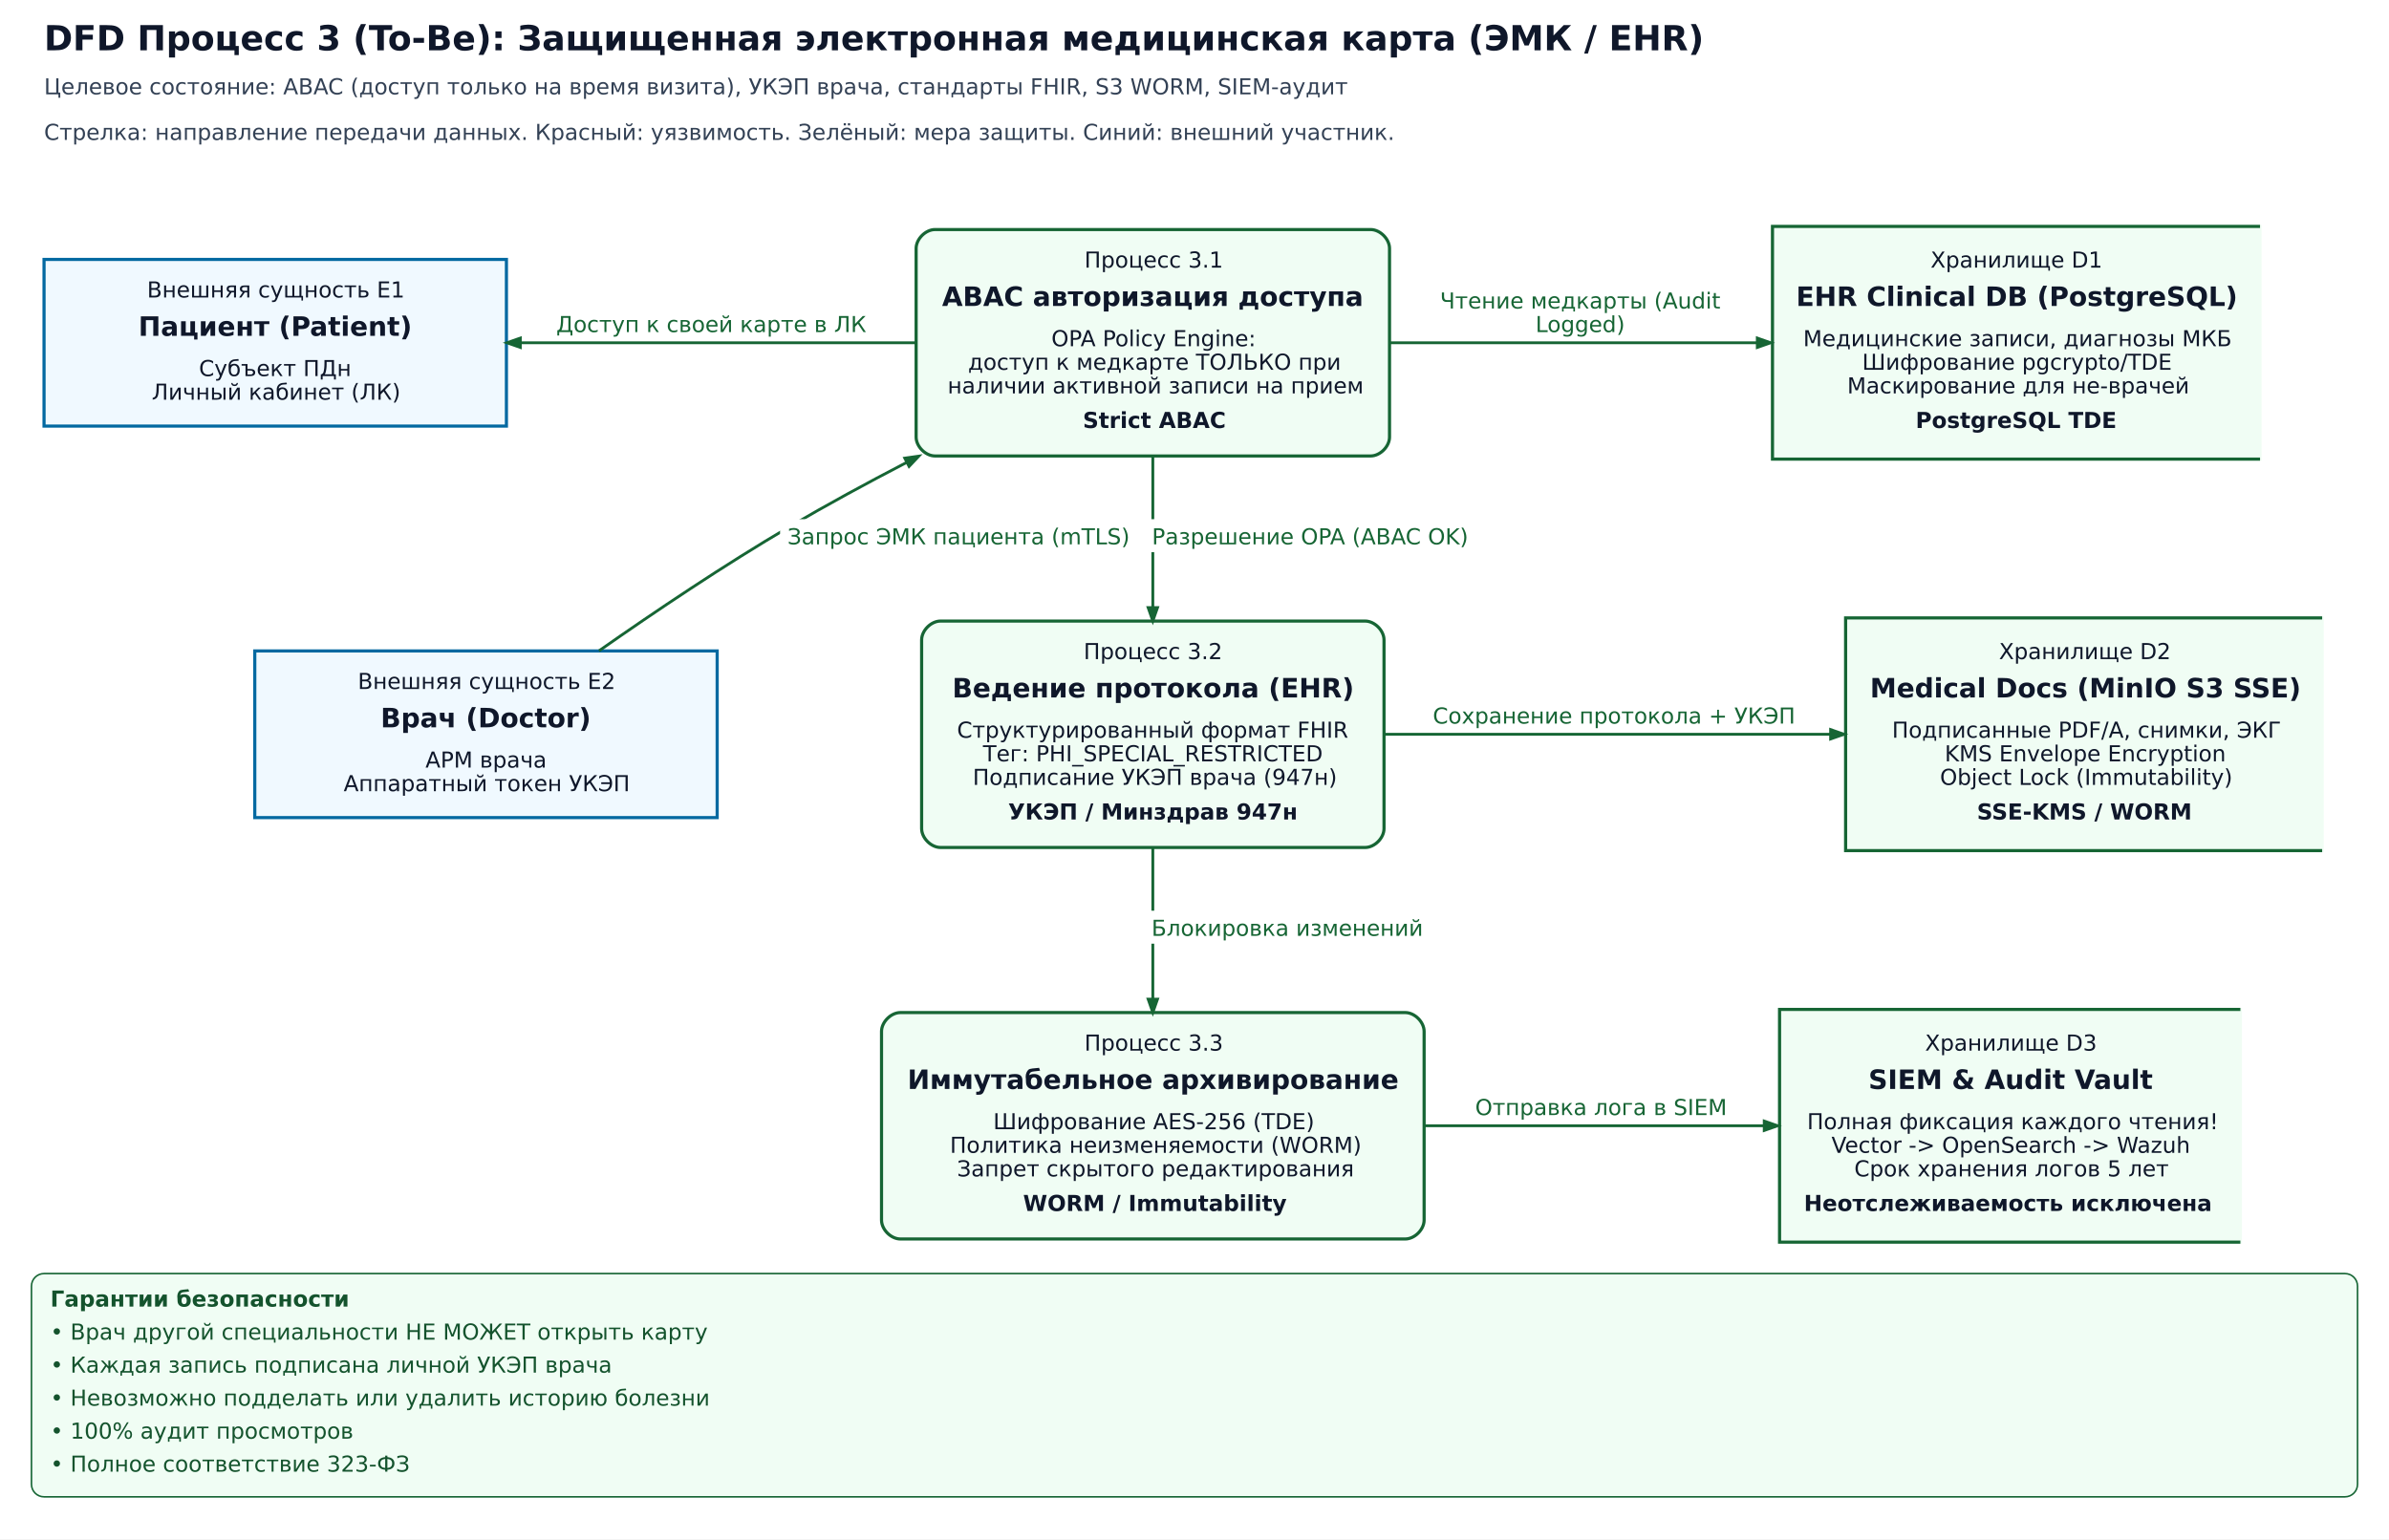
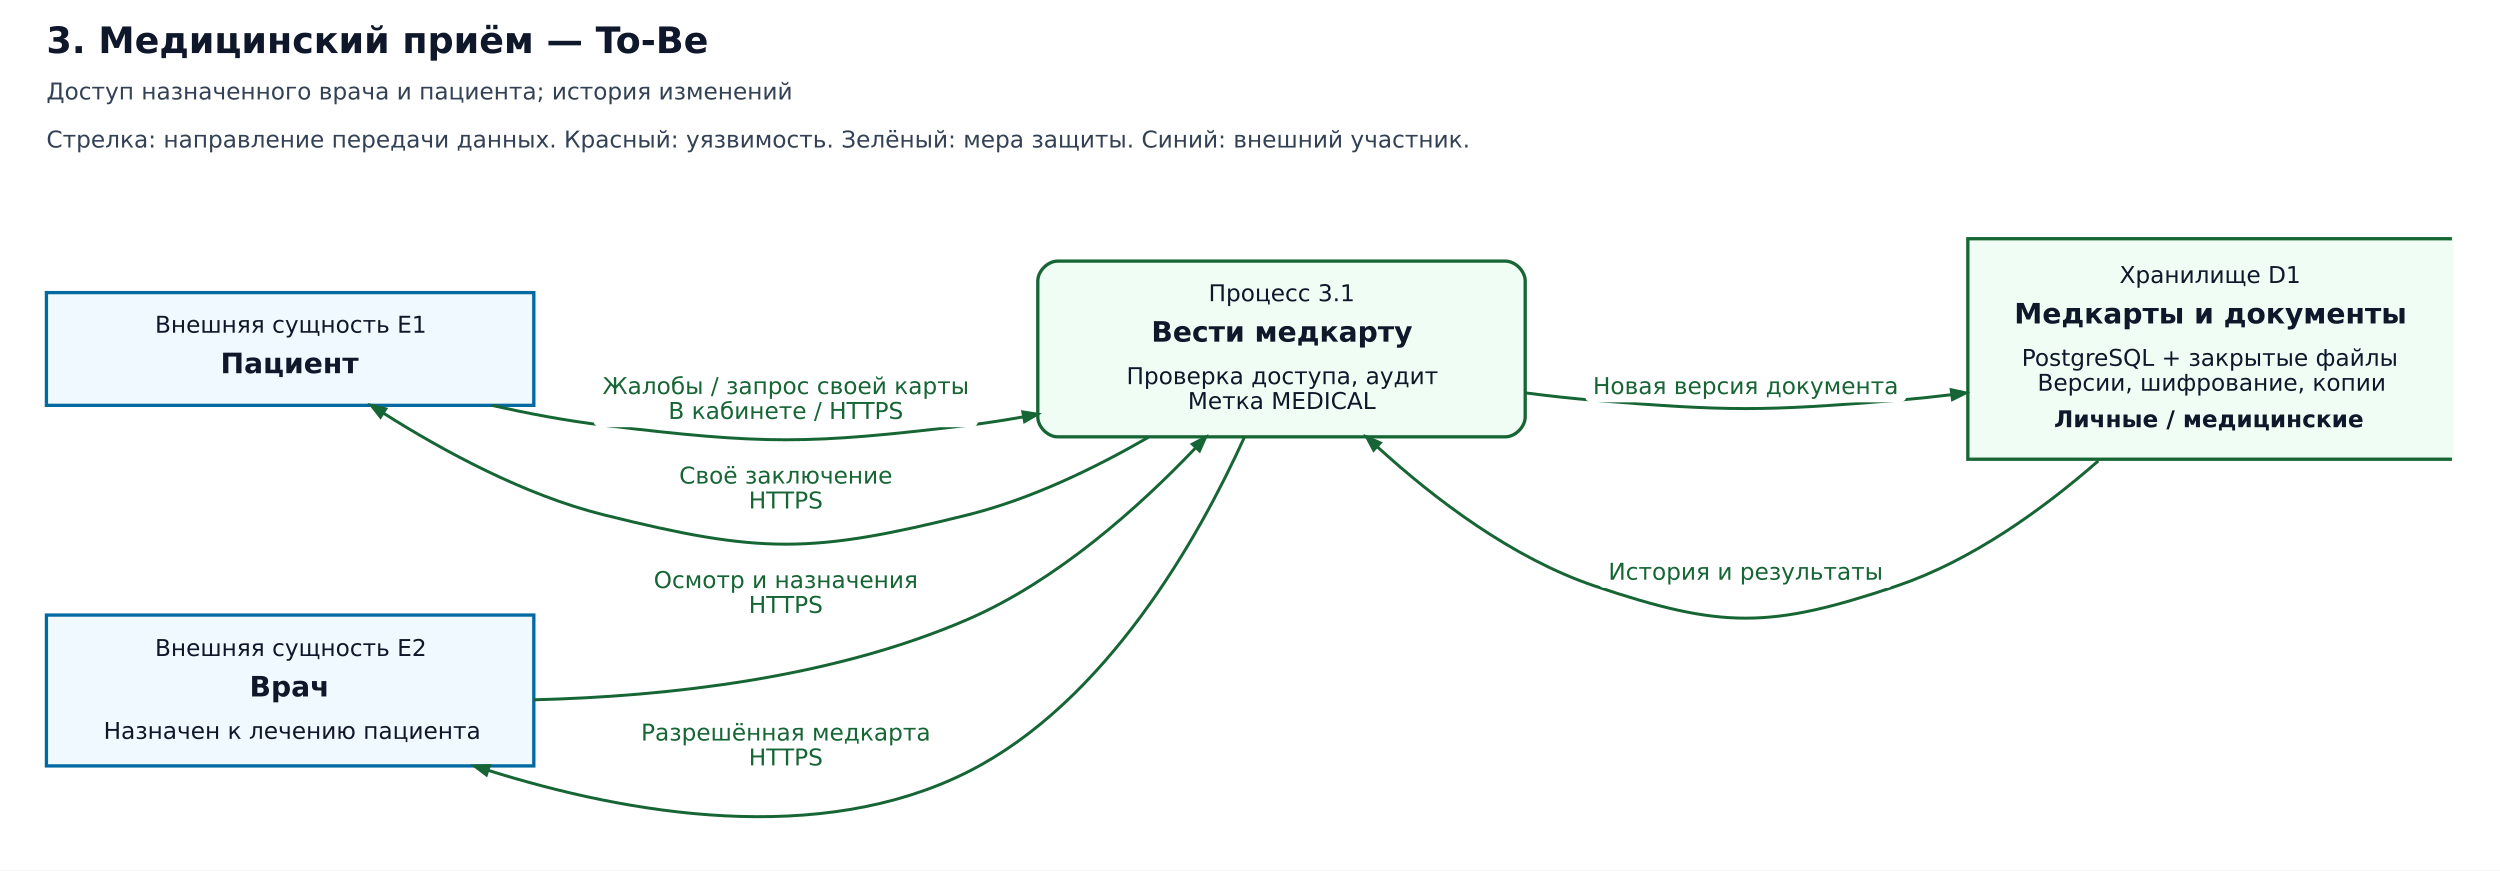
- <svg xmlns="http://www.w3.org/2000/svg" width="1519" height="979" viewBox="0 0 1519 979" role="img" aria-labelledby="title description">
-   <rect width="1519" height="979" fill="white" />
-   <text x="28" y="32" font-family="DejaVu Sans" font-size="22" fill="#0f172a" font-weight="700">DFD Процесс 3 (To-Be): Защищенная электронная медицинская карта (ЭМК / EHR)</text>
-   <text x="28" y="60" font-family="DejaVu Sans" font-size="14" fill="#334155" font-weight="400">Целевое состояние: ABAC (доступ только на время визита), УКЭП врача, стандарты FHIR, S3 WORM, SIEM-аудит</text>
+ <svg xmlns="http://www.w3.org/2000/svg" width="1508" height="525" viewBox="0 0 1508 525" role="img" aria-labelledby="title description">
+   <rect width="1508" height="525" fill="white" />
+   <text x="28" y="32" font-family="DejaVu Sans" font-size="22" fill="#0f172a" font-weight="700">3. Медицинский приём — To-Be</text>
+   <text x="28" y="60" font-family="DejaVu Sans" font-size="14" fill="#334155" font-weight="400">Доступ назначенного врача и пациента; история изменений</text>
  <text x="28" y="89" font-family="DejaVu Sans" font-size="14" fill="#334155" font-weight="400">Стрелка: направление передачи данных. Красный: уязвимость. Зелёный: мера защиты. Синий: внешний участник.</text>
-   <g id="graph0" class="graph" transform="translate(28,791.0)">
-     <polygon fill="white" stroke="transparent" points="-8.64,8.64 -8.64,-656.64 1471.64,-656.64 1471.64,8.64 -8.64,8.64" />
+   <g id="graph0" class="graph" transform="translate(28,492.82)">
+     <polygon fill="white" stroke="transparent" points="-8.64,8.64 -8.64,-358.46 1460.64,-358.46 1460.64,8.64 -8.64,8.64" />
    <g id="node1" class="node">
-       <polygon fill="#f0f9ff" stroke="#0369a1" stroke-width="2" points="294,-626 0,-626 0,-520 294,-520 294,-626" />
-       <text text-anchor="start" x="65.5" y="-601.8" font-family="DejaVu Sans" font-size="14.00" fill="#0f172a">Внешняя сущность E1</text>
-       <text text-anchor="start" x="60" y="-577.4" font-family="DejaVu Sans" font-weight="bold" font-size="17.00" fill="#0f172a">Пациент (Patient)</text>
-       <text text-anchor="start" x="98.5" y="-551.8" font-family="DejaVu Sans" font-size="14.00" fill="#0f172a">Субъект ПДн</text>
-       <text text-anchor="start" x="68.5" y="-536.8" font-family="DejaVu Sans" font-size="14.00" fill="#0f172a">Личный кабинет (ЛК)</text>
+       <polygon fill="#f0f9ff" stroke="#0369a1" stroke-width="2" points="294,-316.32 0,-316.32 0,-248.32 294,-248.32 294,-316.32" />
+       <text text-anchor="start" x="65.5" y="-292.12" font-family="DejaVu Sans" font-size="14.00" fill="#0f172a">Внешняя сущность E1</text>
+       <text text-anchor="start" x="105" y="-267.72" font-family="DejaVu Sans" font-weight="bold" font-size="17.00" fill="#0f172a">Пациент</text>
+     </g>
+     <g id="node3" class="node">
+       <path fill="#f0fdf4" stroke="#166534" stroke-width="2" d="M880,-335.32C880,-335.32 610,-335.32 610,-335.32 604,-335.32 598,-329.32 598,-323.32 598,-323.32 598,-241.32 598,-241.32 598,-235.32 604,-229.32 610,-229.32 610,-229.32 880,-229.32 880,-229.32 886,-229.32 892,-235.32 892,-241.32 892,-241.32 892,-323.32 892,-323.32 892,-329.32 886,-335.32 880,-335.32" />
+       <text text-anchor="start" x="701" y="-311.12" font-family="DejaVu Sans" font-size="14.00" fill="#0f172a">Процесс 3.1</text>
+       <text text-anchor="start" x="666.5" y="-286.72" font-family="DejaVu Sans" font-weight="bold" font-size="17.00" fill="#0f172a">Вести медкарту</text>
+       <text text-anchor="start" x="651.5" y="-261.12" font-family="DejaVu Sans" font-size="14.00" fill="#0f172a">Проверка доступа, аудит</text>
+       <text text-anchor="start" x="688.5" y="-246.12" font-family="DejaVu Sans" font-size="14.00" fill="#0f172a">Метка MEDICAL</text>
+     </g>
+     <g id="flow_0" class="edge">
+       <path fill="none" stroke="#166534" stroke-width="1.8" d="M268.57,-248.31C290.82,-243.32 313.98,-238.98 336,-236.32 433.07,-224.62 458.93,-224.62 556,-236.32 566.9,-237.64 578.08,-239.37 589.29,-241.38" />
+       <polygon fill="#166534" stroke="#166534" stroke-width="1.8" points="588.96,-244.35 597.86,-242.98 590.05,-238.5 588.96,-244.35" />
+       <rect x="330.0" y="-271.12" width="232.0" height="36.0" rx="4" fill="white" />
+       <text text-anchor="middle" x="446" y="-255.12" font-family="DejaVu Sans" font-size="14.00" fill="#166534">Жалобы / запрос своей карты</text>
+       <text text-anchor="middle" x="446" y="-240.12" font-family="DejaVu Sans" font-size="14.00" fill="#166534">В кабинете / HTTPS</text>
    </g>
    <g id="node2" class="node">
-       <polygon fill="#f0f9ff" stroke="#0369a1" stroke-width="2" points="428,-377 134,-377 134,-271 428,-271 428,-377" />
-       <text text-anchor="start" x="199.5" y="-352.8" font-family="DejaVu Sans" font-size="14.00" fill="#0f172a">Внешняя сущность E2</text>
-       <text text-anchor="start" x="214" y="-328.4" font-family="DejaVu Sans" font-weight="bold" font-size="17.00" fill="#0f172a">Врач (Doctor)</text>
-       <text text-anchor="start" x="242.5" y="-302.8" font-family="DejaVu Sans" font-size="14.00" fill="#0f172a">АРМ врача</text>
-       <text text-anchor="start" x="190.5" y="-287.8" font-family="DejaVu Sans" font-size="14.00" fill="#0f172a">Аппаратный токен УКЭП</text>
+       <polygon fill="#f0f9ff" stroke="#0369a1" stroke-width="2" points="294,-121.82 0,-121.82 0,-30.82 294,-30.82 294,-121.82" />
+       <text text-anchor="start" x="65.5" y="-97.12" font-family="DejaVu Sans" font-size="14.00" fill="#0f172a">Внешняя сущность E2</text>
+       <text text-anchor="start" x="122.5" y="-72.72" font-family="DejaVu Sans" font-weight="bold" font-size="17.00" fill="#0f172a">Врач</text>
+       <text text-anchor="start" x="34.5" y="-47.12" font-family="DejaVu Sans" font-size="14.00" fill="#0f172a">Назначен к лечению пациента</text>
    </g>
-     <g id="node3" class="node">
-       <path fill="#f0fdf4" stroke="#166534" stroke-width="2" d="M843.5,-645C843.5,-645 566.5,-645 566.5,-645 560.5,-645 554.5,-639 554.5,-633 554.5,-633 554.5,-513 554.5,-513 554.5,-507 560.5,-501 566.5,-501 566.5,-501 843.5,-501 843.5,-501 849.5,-501 855.5,-507 855.5,-513 855.5,-513 855.5,-633 855.5,-633 855.5,-639 849.5,-645 843.5,-645" />
-       <text text-anchor="start" x="661.5" y="-620.8" font-family="DejaVu Sans" font-size="14.00" fill="#0f172a">Процесс 3.1</text>
-       <text text-anchor="start" x="571" y="-596.4" font-family="DejaVu Sans" font-weight="bold" font-size="17.00" fill="#0f172a">ABAC авторизация доступа</text>
-       <text text-anchor="start" x="640.5" y="-570.8" font-family="DejaVu Sans" font-size="14.00" fill="#0f172a">OPA Policy Engine:</text>
-       <text text-anchor="start" x="587.5" y="-555.8" font-family="DejaVu Sans" font-size="14.00" fill="#0f172a">доступ к медкарте ТОЛЬКО при</text>
-       <text text-anchor="start" x="574.5" y="-540.8" font-family="DejaVu Sans" font-size="14.00" fill="#0f172a">наличии активной записи на прием</text>
-       <text text-anchor="start" x="660.5" y="-518.8" font-family="DejaVu Sans" font-weight="bold" font-size="14.00" fill="#0f172a">Strict ABAC</text>
+     <g id="flow_1" class="edge">
+       <path fill="none" stroke="#166534" stroke-width="1.8" d="M294.06,-70.7C374.35,-72.69 474.01,-83.72 556,-119.32 609.38,-142.5 658.63,-186.42 693.33,-222.83" />
+       <polygon fill="#166534" stroke="#166534" stroke-width="1.8" points="691.21,-224.92 699.2,-229.07 695.54,-220.84 691.21,-224.92" />
+       <rect x="361.0" y="-154.12" width="170.0" height="36.0" rx="4" fill="white" />
+       <text text-anchor="middle" x="446" y="-138.12" font-family="DejaVu Sans" font-size="14.00" fill="#166534">Осмотр и назначения</text>
+       <text text-anchor="middle" x="446" y="-123.12" font-family="DejaVu Sans" font-size="14.00" fill="#166534">HTTPS</text>
    </g>
-     <g id="flow_0" class="edge">
-       <path fill="none" stroke="#166534" stroke-width="1.8" d="M352.86,-377.07C388.57,-402.08 432.79,-431.81 474,-456 497.67,-469.9 523.22,-483.78 548.4,-496.85" />
-       <polygon fill="#166534" stroke="#166534" stroke-width="1.8" points="547.28,-499.62 556.2,-500.89 550.02,-494.34 547.28,-499.62" />
-       <rect x="468.0" y="-460.8" width="227.0" height="21.0" rx="4" fill="white" />
-       <text text-anchor="middle" x="581.5" y="-444.8" font-family="DejaVu Sans" font-size="14.00" fill="#166534">Запрос ЭМК пациента (mTLS)</text>
+     <g id="flow_4" class="edge">
+       <path fill="none" stroke="#166534" stroke-width="1.8" d="M664.71,-229.06C632.42,-210.41 593.84,-191.76 556,-182.32 461.13,-158.66 430.87,-158.66 336,-182.32 288.28,-194.23 239.39,-220.76 203.43,-243.51" />
+       <polygon fill="#166534" stroke="#166534" stroke-width="1.8" points="201.5,-241.21 195.95,-248.3 204.71,-246.22 201.5,-241.21" />
+       <rect x="376.5" y="-217.12" width="139.0" height="36.0" rx="4" fill="white" />
+       <text text-anchor="middle" x="446" y="-201.12" font-family="DejaVu Sans" font-size="14.00" fill="#166534">Своё заключение</text>
+       <text text-anchor="middle" x="446" y="-186.12" font-family="DejaVu Sans" font-size="14.00" fill="#166534">HTTPS</text>
+     </g>
+     <g id="flow_5" class="edge">
+       <path fill="none" stroke="#166534" stroke-width="1.8" d="M722.61,-229.06C694.65,-167.52 639.21,-69.36 556,-27.32 466.09,18.09 351.24,-1.49 266.32,-28.2" />
+       <polygon fill="#166534" stroke="#166534" stroke-width="1.8" points="265.38,-25.37 258.2,-30.8 267.2,-31.04 265.38,-25.37" />
+       <rect x="354.0" y="-62.12" width="184.0" height="36.0" rx="4" fill="white" />
+       <text text-anchor="middle" x="446" y="-46.12" font-family="DejaVu Sans" font-size="14.00" fill="#166534">Разрешённая медкарта</text>
+       <text text-anchor="middle" x="446" y="-31.12" font-family="DejaVu Sans" font-size="14.00" fill="#166534">HTTPS</text>
    </g>
    <g id="node4" class="node">
-       <path fill="#f0fdf4" stroke="#166534" stroke-width="2" d="M840,-396C840,-396 570,-396 570,-396 564,-396 558,-390 558,-384 558,-384 558,-264 558,-264 558,-258 564,-252 570,-252 570,-252 840,-252 840,-252 846,-252 852,-258 852,-264 852,-264 852,-384 852,-384 852,-390 846,-396 840,-396" />
-       <text text-anchor="start" x="661" y="-371.8" font-family="DejaVu Sans" font-size="14.00" fill="#0f172a">Процесс 3.2</text>
-       <text text-anchor="start" x="577.5" y="-347.4" font-family="DejaVu Sans" font-weight="bold" font-size="17.00" fill="#0f172a">Ведение протокола (EHR)</text>
-       <text text-anchor="start" x="580.5" y="-321.8" font-family="DejaVu Sans" font-size="14.00" fill="#0f172a">Структурированный формат FHIR</text>
-       <text text-anchor="start" x="597" y="-306.8" font-family="DejaVu Sans" font-size="14.00" fill="#0f172a">Тег: PHI_SPECIAL_RESTRICTED</text>
-       <text text-anchor="start" x="590.5" y="-291.8" font-family="DejaVu Sans" font-size="14.00" fill="#0f172a">Подписание УКЭП врача (947н)</text>
-       <text text-anchor="start" x="613" y="-269.8" font-family="DejaVu Sans" font-weight="bold" font-size="14.00" fill="#0f172a">УКЭП / Минздрав 947н</text>
+       <polygon fill="#f0fdf4" stroke="transparent" points="1158,-214.82 1158,-349.82 1452,-349.82 1452,-214.82 1158,-214.82" />
+       <text text-anchor="start" x="1250.5" y="-322.12" font-family="DejaVu Sans" font-size="14.00" fill="#0f172a">Хранилище D1</text>
+       <text text-anchor="start" x="1187" y="-297.72" font-family="DejaVu Sans" font-weight="bold" font-size="17.00" fill="#0f172a">Медкарты и документы</text>
+       <text text-anchor="start" x="1191.5" y="-272.12" font-family="DejaVu Sans" font-size="14.00" fill="#0f172a">PostgreSQL + закрытые файлы</text>
+       <text text-anchor="start" x="1201" y="-257.12" font-family="DejaVu Sans" font-size="14.00" fill="#0f172a">Версии, шифрование, копии</text>
+       <text text-anchor="start" x="1211" y="-235.12" font-family="DejaVu Sans" font-weight="bold" font-size="14.00" fill="#0f172a">Личные / медицинские</text>
+       <polyline fill="none" stroke="#166534" stroke-width="2" points="1451,-348.82 1159,-348.82 1159,-215.82 1451,-215.82 " />
    </g>
-     <g id="flow_6" class="edge">
-       <path fill="none" stroke="#166534" stroke-width="1.8" d="M554.4,-573C476.5,-573 381.52,-573 302.87,-573" />
-       <polygon fill="#166534" stroke="#166534" stroke-width="1.8" points="302.84,-570.03 294.34,-573 302.84,-575.98 302.84,-570.03" />
-       <rect x="320.25" y="-595.8" width="208.0" height="21.0" rx="4" fill="white" />
-       <text text-anchor="middle" x="424.25" y="-579.8" font-family="DejaVu Sans" font-size="14.00" fill="#166534">Доступ к своей карте в ЛК</text>
-     </g>
-     <g id="flow_1" class="edge">
-       <path fill="none" stroke="#166534" stroke-width="1.8" d="M705,-500.89C705,-470.8 705,-435.61 705,-404.65" />
-       <polygon fill="#166534" stroke="#166534" stroke-width="1.8" points="707.98,-404.54 705,-396.04 702.03,-404.54 707.98,-404.54" />
-       <rect x="699.0" y="-460.8" width="212.0" height="21.0" rx="4" fill="white" />
-       <text text-anchor="middle" x="805" y="-444.8" font-family="DejaVu Sans" font-size="14.00" fill="#166534">Разрешение OPA (ABAC OK)</text>
-     </g>
-     <g id="node6" class="node">
-       <polygon fill="#f0fdf4" stroke="transparent" points="1098,-498 1098,-648 1410,-648 1410,-498 1098,-498" />
-       <text text-anchor="start" x="1199.5" y="-620.8" font-family="DejaVu Sans" font-size="14.00" fill="#0f172a">Хранилище D1</text>
-       <text text-anchor="start" x="1114" y="-596.4" font-family="DejaVu Sans" font-weight="bold" font-size="17.00" fill="#0f172a">EHR Clinical DB (PostgreSQL)</text>
-       <text text-anchor="start" x="1118.5" y="-570.8" font-family="DejaVu Sans" font-size="14.00" fill="#0f172a">Медицинские записи, диагнозы МКБ</text>
-       <text text-anchor="start" x="1156" y="-555.8" font-family="DejaVu Sans" font-size="14.00" fill="#0f172a">Шифрование pgcrypto/TDE</text>
-       <text text-anchor="start" x="1146.5" y="-540.8" font-family="DejaVu Sans" font-size="14.00" fill="#0f172a">Маскирование для не-врачей</text>
-       <text text-anchor="start" x="1190" y="-518.8" font-family="DejaVu Sans" font-weight="bold" font-size="14.00" fill="#0f172a">PostgreSQL TDE</text>
-       <polyline fill="none" stroke="#166534" stroke-width="2" points="1409,-647 1099,-647 1099,-499 1409,-499 " />
+     <g id="flow_3" class="edge">
+       <path fill="none" stroke="#166534" stroke-width="1.8" d="M892.22,-255.83C906.3,-254 920.4,-252.44 934,-251.32 1014.62,-244.72 1035.38,-244.72 1116,-251.32 1126.84,-252.21 1137.99,-253.38 1149.2,-254.75" />
+       <polygon fill="#166534" stroke="#166534" stroke-width="1.8" points="1148.98,-257.72 1157.78,-255.83 1149.72,-251.82 1148.98,-257.72" />
+       <rect x="928.0" y="-271.12" width="194.0" height="21.0" rx="4" fill="white" />
+       <text text-anchor="middle" x="1025" y="-255.12" font-family="DejaVu Sans" font-size="14.00" fill="#166534">Новая версия документа</text>
    </g>
    <g id="flow_2" class="edge">
-       <path fill="none" stroke="#166534" stroke-width="1.8" d="M855.74,-573C928.18,-573 1015.17,-573 1089.34,-573" />
-       <polygon fill="#166534" stroke="#166534" stroke-width="1.8" points="1089.35,-575.98 1097.85,-573 1089.35,-570.03 1089.35,-575.98" />
-       <rect x="881.75" y="-610.8" width="190.0" height="36.0" rx="4" fill="white" />
-       <text text-anchor="middle" x="976.75" y="-594.8" font-family="DejaVu Sans" font-size="14.00" fill="#166534">Чтение медкарты (Audit</text>
-       <text text-anchor="middle" x="976.75" y="-579.8" font-family="DejaVu Sans" font-size="14.00" fill="#166534">Logged)</text>
-     </g>
-     <g id="node5" class="node">
-       <path fill="#f0fdf4" stroke="#166534" stroke-width="2" d="M865.5,-147C865.5,-147 544.5,-147 544.5,-147 538.5,-147 532.5,-141 532.5,-135 532.5,-135 532.5,-15 532.5,-15 532.5,-9 538.5,-3 544.5,-3 544.5,-3 865.5,-3 865.5,-3 871.5,-3 877.5,-9 877.5,-15 877.5,-15 877.5,-135 877.5,-135 877.5,-141 871.5,-147 865.5,-147" />
-       <text text-anchor="start" x="661.5" y="-122.8" font-family="DejaVu Sans" font-size="14.00" fill="#0f172a">Процесс 3.3</text>
-       <text text-anchor="start" x="549" y="-98.4" font-family="DejaVu Sans" font-weight="bold" font-size="17.00" fill="#0f172a">Иммутабельное архивирование</text>
-       <text text-anchor="start" x="603.5" y="-72.8" font-family="DejaVu Sans" font-size="14.00" fill="#0f172a">Шифрование AES-256 (TDE)</text>
-       <text text-anchor="start" x="576" y="-57.8" font-family="DejaVu Sans" font-size="14.00" fill="#0f172a">Политика неизменяемости (WORM)</text>
-       <text text-anchor="start" x="580.5" y="-42.8" font-family="DejaVu Sans" font-size="14.00" fill="#0f172a">Запрет скрытого редактирования</text>
-       <text text-anchor="start" x="622.5" y="-20.8" font-family="DejaVu Sans" font-weight="bold" font-size="14.00" fill="#0f172a">WORM / Immutability</text>
-     </g>
-     <g id="flow_4" class="edge">
-       <path fill="none" stroke="#166534" stroke-width="1.8" d="M705,-251.89C705,-221.8 705,-186.61 705,-155.65" />
-       <polygon fill="#166534" stroke="#166534" stroke-width="1.8" points="707.98,-155.54 705,-147.04 702.03,-155.54 707.98,-155.54" />
-       <rect x="699.0" y="-211.8" width="183.0" height="21.0" rx="4" fill="white" />
-       <text text-anchor="middle" x="790.5" y="-195.8" font-family="DejaVu Sans" font-size="14.00" fill="#166534">Блокировка изменений</text>
-     </g>
-     <g id="node7" class="node">
-       <polygon fill="#f0fdf4" stroke="transparent" points="1144.5,-249 1144.5,-399 1449.5,-399 1449.5,-249 1144.5,-249" />
-       <text text-anchor="start" x="1243" y="-371.8" font-family="DejaVu Sans" font-size="14.00" fill="#0f172a">Хранилище D2</text>
-       <text text-anchor="start" x="1161" y="-347.4" font-family="DejaVu Sans" font-weight="bold" font-size="17.00" fill="#0f172a">Medical Docs (MinIO S3 SSE)</text>
-       <text text-anchor="start" x="1175" y="-321.8" font-family="DejaVu Sans" font-size="14.00" fill="#0f172a">Подписанные PDF/A, снимки, ЭКГ</text>
-       <text text-anchor="start" x="1208.5" y="-306.8" font-family="DejaVu Sans" font-size="14.00" fill="#0f172a">KMS Envelope Encryption</text>
-       <text text-anchor="start" x="1205.5" y="-291.8" font-family="DejaVu Sans" font-size="14.00" fill="#0f172a">Object Lock (Immutability)</text>
-       <text text-anchor="start" x="1229" y="-269.8" font-family="DejaVu Sans" font-weight="bold" font-size="14.00" fill="#0f172a">SSE-KMS / WORM</text>
-       <polyline fill="none" stroke="#166534" stroke-width="2" points="1448.5,-398 1145.5,-398 1145.5,-250 1448.5,-250 " />
-     </g>
-     <g id="flow_3" class="edge">
-       <path fill="none" stroke="#166534" stroke-width="1.8" d="M852.1,-324C938.35,-324 1047.41,-324 1135.96,-324" />
-       <polygon fill="#166534" stroke="#166534" stroke-width="1.8" points="1135.97,-326.98 1144.47,-324 1135.97,-321.03 1135.97,-326.98" />
-       <rect x="878.25" y="-346.8" width="240.0" height="21.0" rx="4" fill="white" />
-       <text text-anchor="middle" x="998.25" y="-330.8" font-family="DejaVu Sans" font-size="14.00" fill="#166534">Сохранение протокола + УКЭП</text>
-     </g>
-     <g id="node8" class="node">
-       <polygon fill="#f0fdf4" stroke="transparent" points="1102.5,0 1102.5,-150 1397.5,-150 1397.5,0 1102.5,0" />
-       <text text-anchor="start" x="1196" y="-122.8" font-family="DejaVu Sans" font-size="14.00" fill="#0f172a">Хранилище D3</text>
-       <text text-anchor="start" x="1160" y="-98.4" font-family="DejaVu Sans" font-weight="bold" font-size="17.00" fill="#0f172a">SIEM &amp; Audit Vault</text>
-       <text text-anchor="start" x="1121" y="-72.8" font-family="DejaVu Sans" font-size="14.00" fill="#0f172a">Полная фиксация каждого чтения!</text>
-       <text text-anchor="start" x="1136.5" y="-57.8" font-family="DejaVu Sans" font-size="14.00" fill="#0f172a">Vector -&gt; OpenSearch -&gt; Wazuh</text>
-       <text text-anchor="start" x="1151" y="-42.8" font-family="DejaVu Sans" font-size="14.00" fill="#0f172a">Срок хранения логов 5 лет</text>
-       <text text-anchor="start" x="1119" y="-20.8" font-family="DejaVu Sans" font-weight="bold" font-size="14.00" fill="#0f172a">Неотслеживаемость исключена</text>
-       <polyline fill="none" stroke="#166534" stroke-width="2" points="1396.5,-149 1103.5,-149 1103.5,-1 1396.5,-1 " />
-     </g>
-     <g id="flow_5" class="edge">
-       <path fill="none" stroke="#166534" stroke-width="1.8" d="M877.82,-75C947.03,-75 1026.2,-75 1093.67,-75" />
-       <polygon fill="#166534" stroke="#166534" stroke-width="1.8" points="1093.76,-77.98 1102.26,-75 1093.76,-72.03 1093.76,-77.98" />
-       <rect x="904.0" y="-97.8" width="172.0" height="21.0" rx="4" fill="white" />
-       <text text-anchor="middle" x="990" y="-81.8" font-family="DejaVu Sans" font-size="14.00" fill="#166534">Отправка лога в SIEM</text>
+       <path fill="none" stroke="#166534" stroke-width="1.8" d="M1237.69,-214.81C1204.27,-185.57 1161.27,-154.59 1116,-139.32 1039.35,-113.49 1010.65,-113.49 934,-139.32 884.25,-156.1 837.24,-191.86 802.67,-223.42" />
+       <polygon fill="#166534" stroke="#166534" stroke-width="1.8" points="800.58,-221.3 796.36,-229.26 804.62,-225.67 800.58,-221.3" />
+       <rect x="936.0" y="-159.12" width="178.0" height="21.0" rx="4" fill="white" />
+       <text text-anchor="middle" x="1025" y="-143.12" font-family="DejaVu Sans" font-size="14.00" fill="#166534">История и результаты</text>
    </g>
  </g>
-   <rect x="20" y="810.0" width="1479" height="142" rx="8" fill="#f0fdf4" stroke="#166534" />
-   <text x="32" y="831.0" font-family="DejaVu Sans" font-size="14" fill="#14532d" font-weight="700">Гарантии безопасности</text>
-   <text x="32" y="852.0" font-family="DejaVu Sans" font-size="14" fill="#14532d" font-weight="400">• Врач другой специальности НЕ МОЖЕТ открыть карту</text>
-   <text x="32" y="873.0" font-family="DejaVu Sans" font-size="14" fill="#14532d" font-weight="400">• Каждая запись подписана личной УКЭП врача</text>
-   <text x="32" y="894.0" font-family="DejaVu Sans" font-size="14" fill="#14532d" font-weight="400">• Невозможно подделать или удалить историю болезни</text>
-   <text x="32" y="915.0" font-family="DejaVu Sans" font-size="14" fill="#14532d" font-weight="400">• 100% аудит просмотров</text>
-   <text x="32" y="936.0" font-family="DejaVu Sans" font-size="14" fill="#14532d" font-weight="400">• Полное соответствие 323-ФЗ</text>
</svg>
